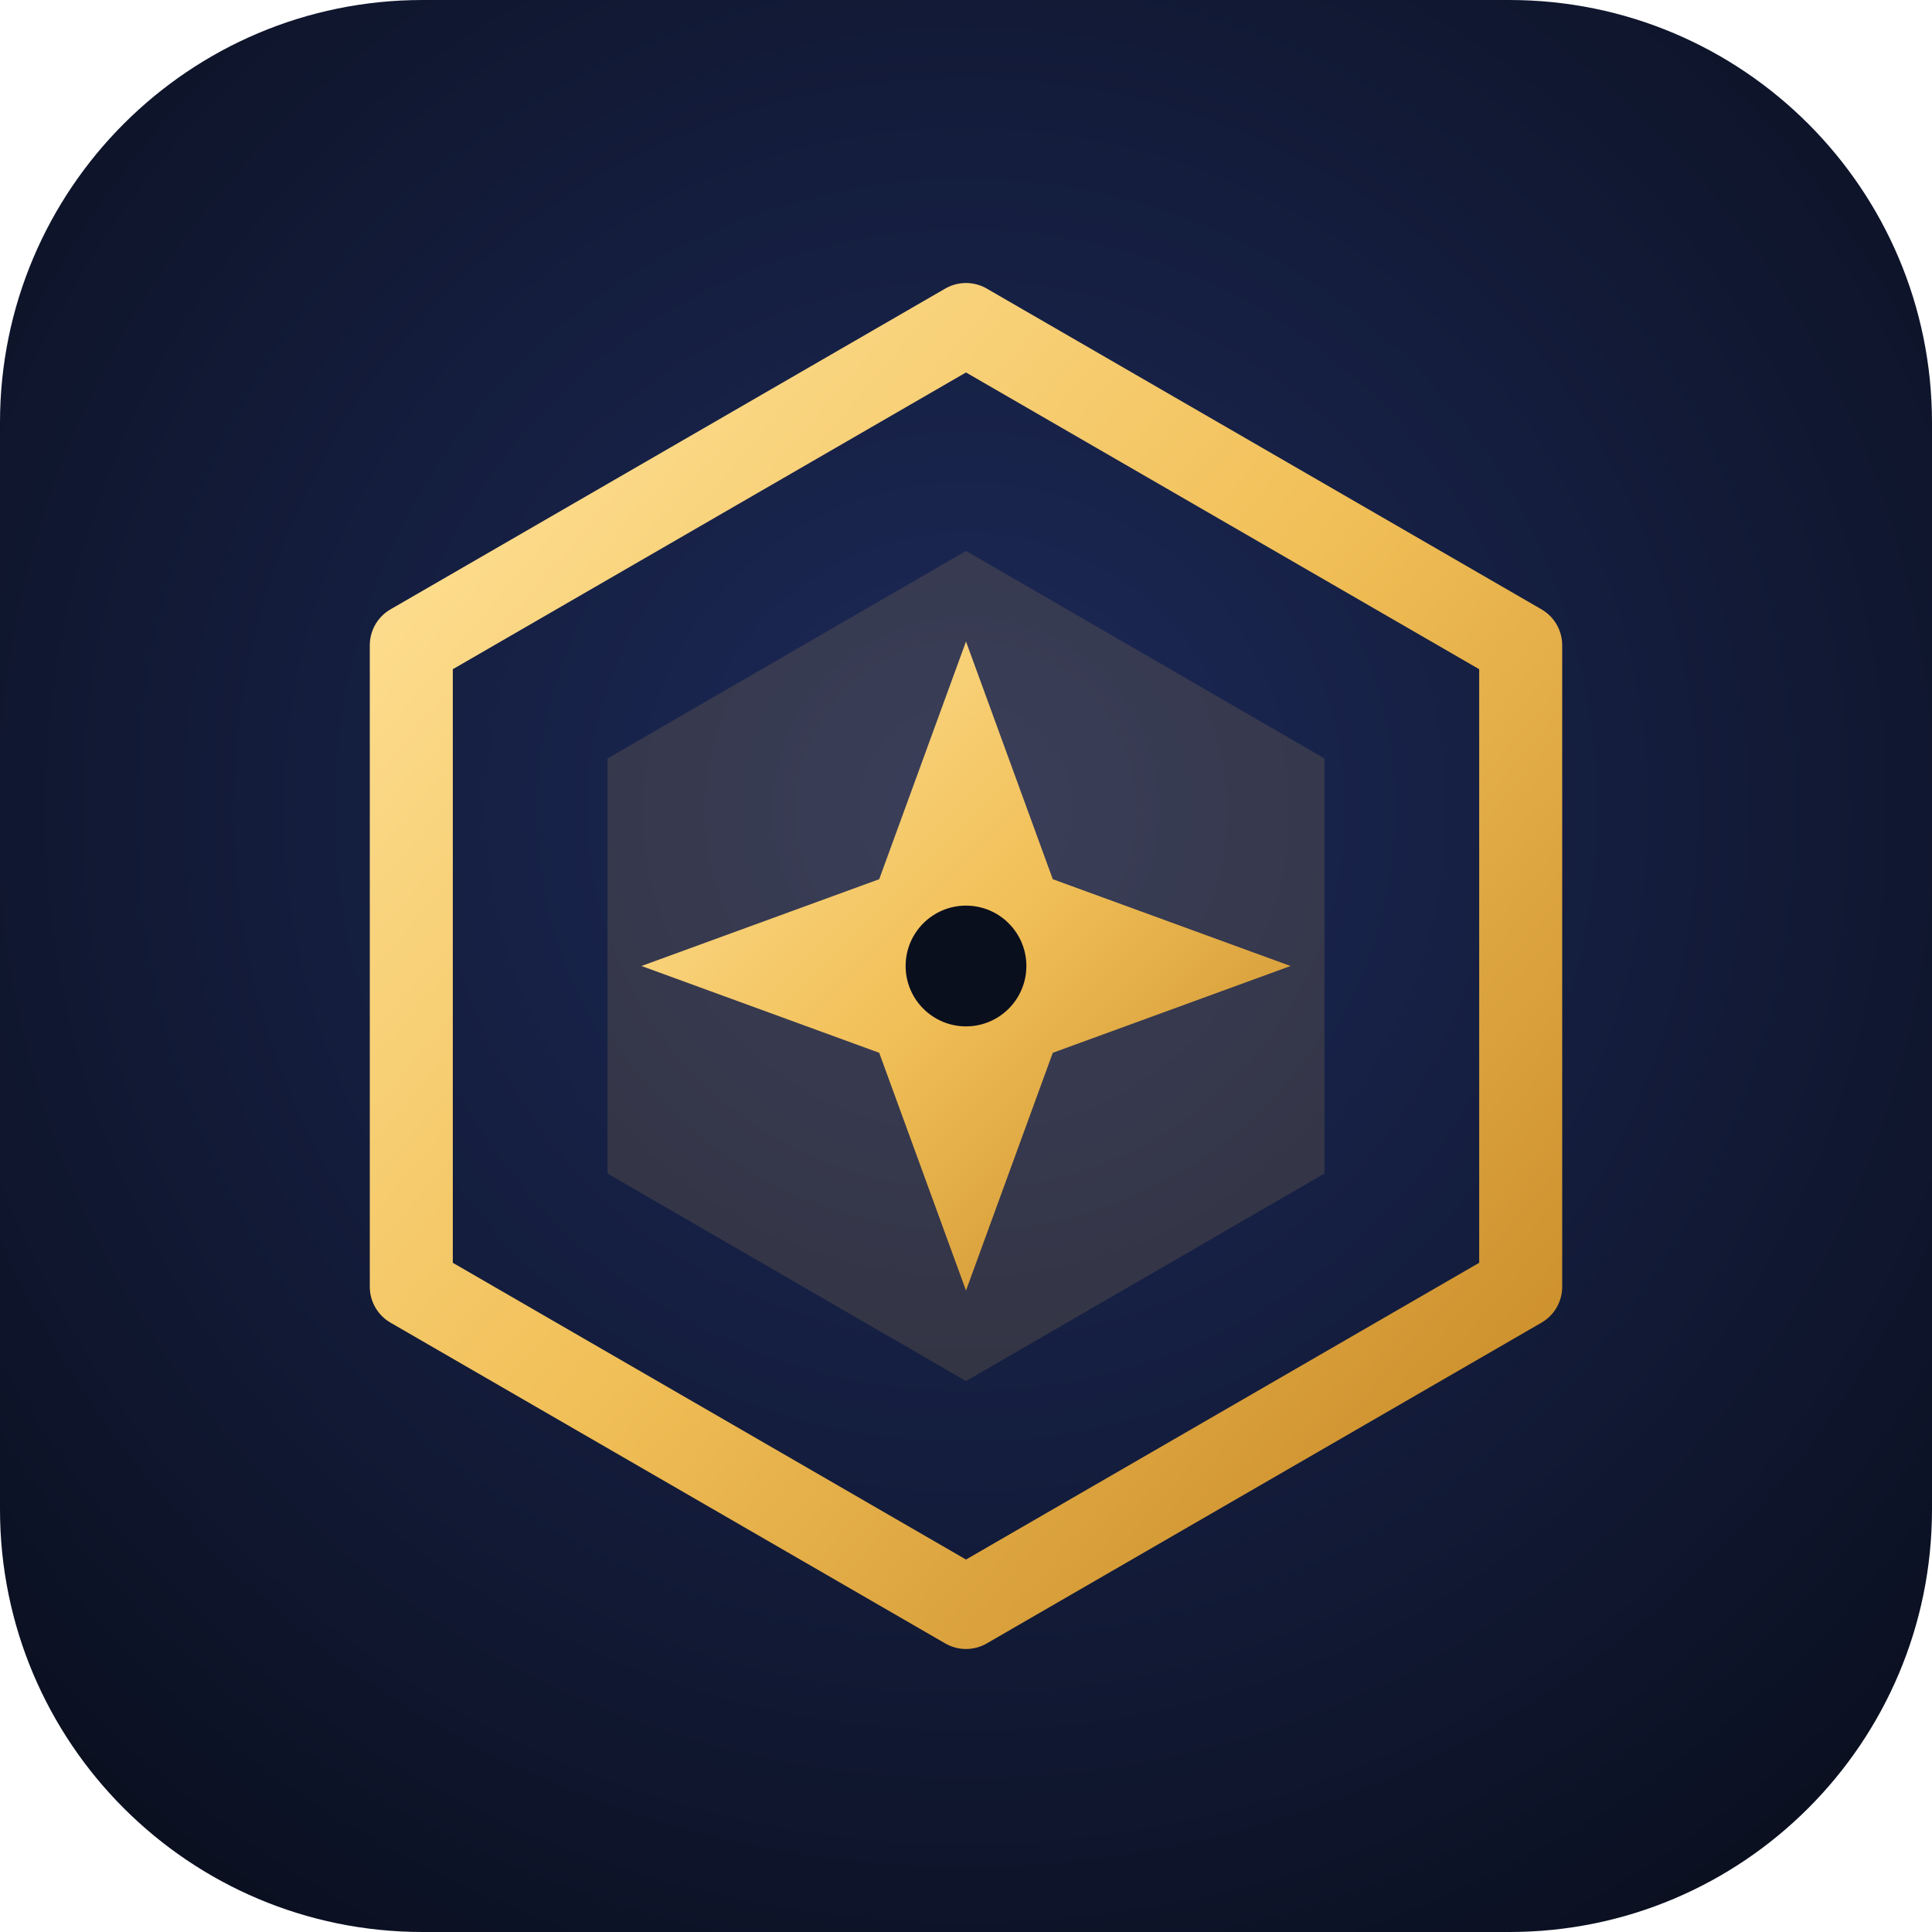
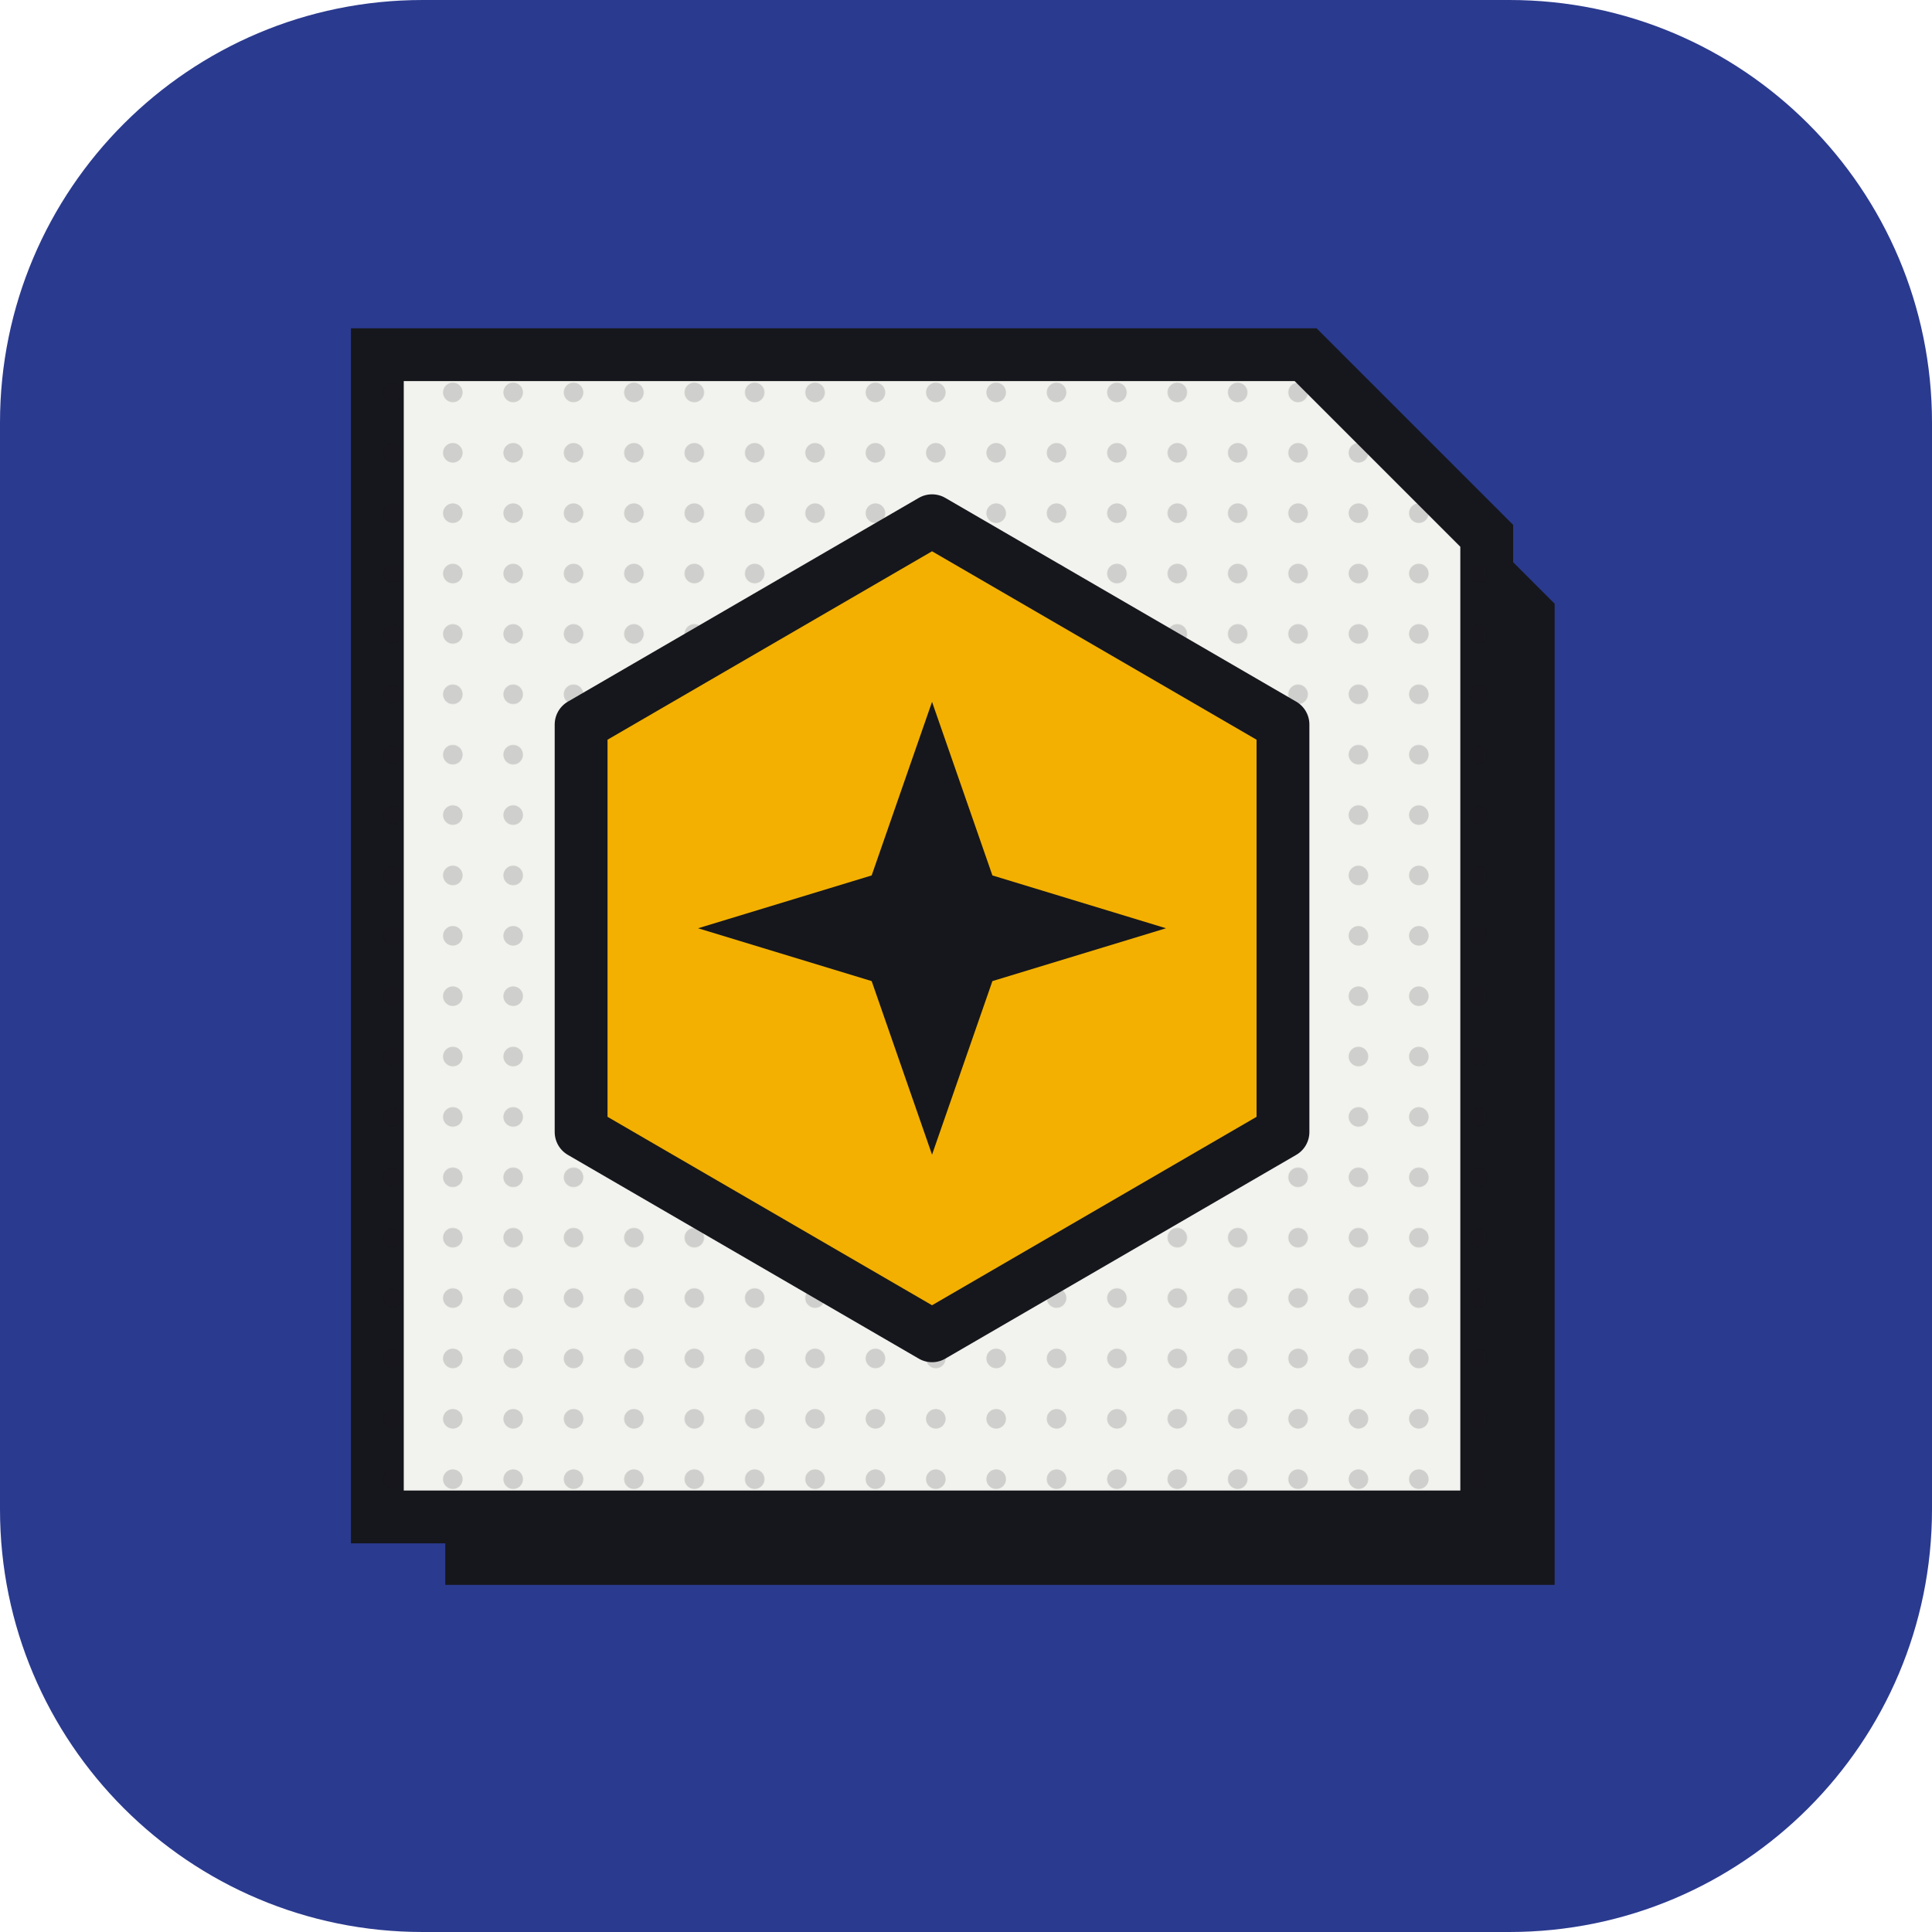
<svg xmlns="http://www.w3.org/2000/svg" viewBox="0 0 512 512">
  <defs>
-     <linearGradient id="g" x1="0" y1="0" x2="1" y2="1">
-       <stop offset="0" stop-color="#ffe39a" />
-       <stop offset=".5" stop-color="#f1bf57" />
-       <stop offset="1" stop-color="#c58624" />
-     </linearGradient>
-     <radialGradient id="bg" cx=".5" cy=".42" r=".7">
-       <stop offset="0" stop-color="#1d2a5a" />
-       <stop offset="1" stop-color="#0a0f1e" />
-     </radialGradient>
+     <pattern id="tone" width="16" height="16" patternUnits="userSpaceOnUse">
+       <circle cx="8" cy="8" r="2.6" fill="#16171c" fill-opacity=".16" />
+     </pattern>
  </defs>
-   <rect width="512" height="512" rx="112" fill="url(#bg)" />
-   <polygon points="256,86 403,171 403,341 256,426 109,341 109,171" fill="none" stroke="url(#g)" stroke-width="22" stroke-linejoin="round" />
-   <polygon points="256,146 351,201 351,311 256,366 161,311 161,201" fill="#f1bf57" fill-opacity=".14" />
-   <path d="M256 170 L279 233 L342 256 L279 279 L256 342 L233 279 L170 256 L233 233 Z" fill="url(#g)" />
-   <circle cx="256" cy="256" r="16" fill="#0a0f1e" />
+   <rect width="512" height="512" rx="112" fill="#2a3a8f" />
+   <polygon points="118,112 364,112 412,160 412,420 118,420" fill="#16171c" />
+   <polygon points="100,94 346,94 394,142 394,402 100,402" fill="#f2f3ee" stroke="#16171c" stroke-width="14" stroke-linejoin="miter" />
+   <polygon points="100,94 346,94 394,142 394,402 100,402" fill="url(#tone)" />
+   <polygon points="247,138 340,192 340,300 247,354 154,300 154,192" fill="#f3b000" stroke="#16171c" stroke-width="14" stroke-linejoin="round" />
+   <path d="M247 186 L263 232 L309 246 L263 260 L247 306 L231 260 L185 246 L231 232 Z" fill="#16171c" />
</svg>
